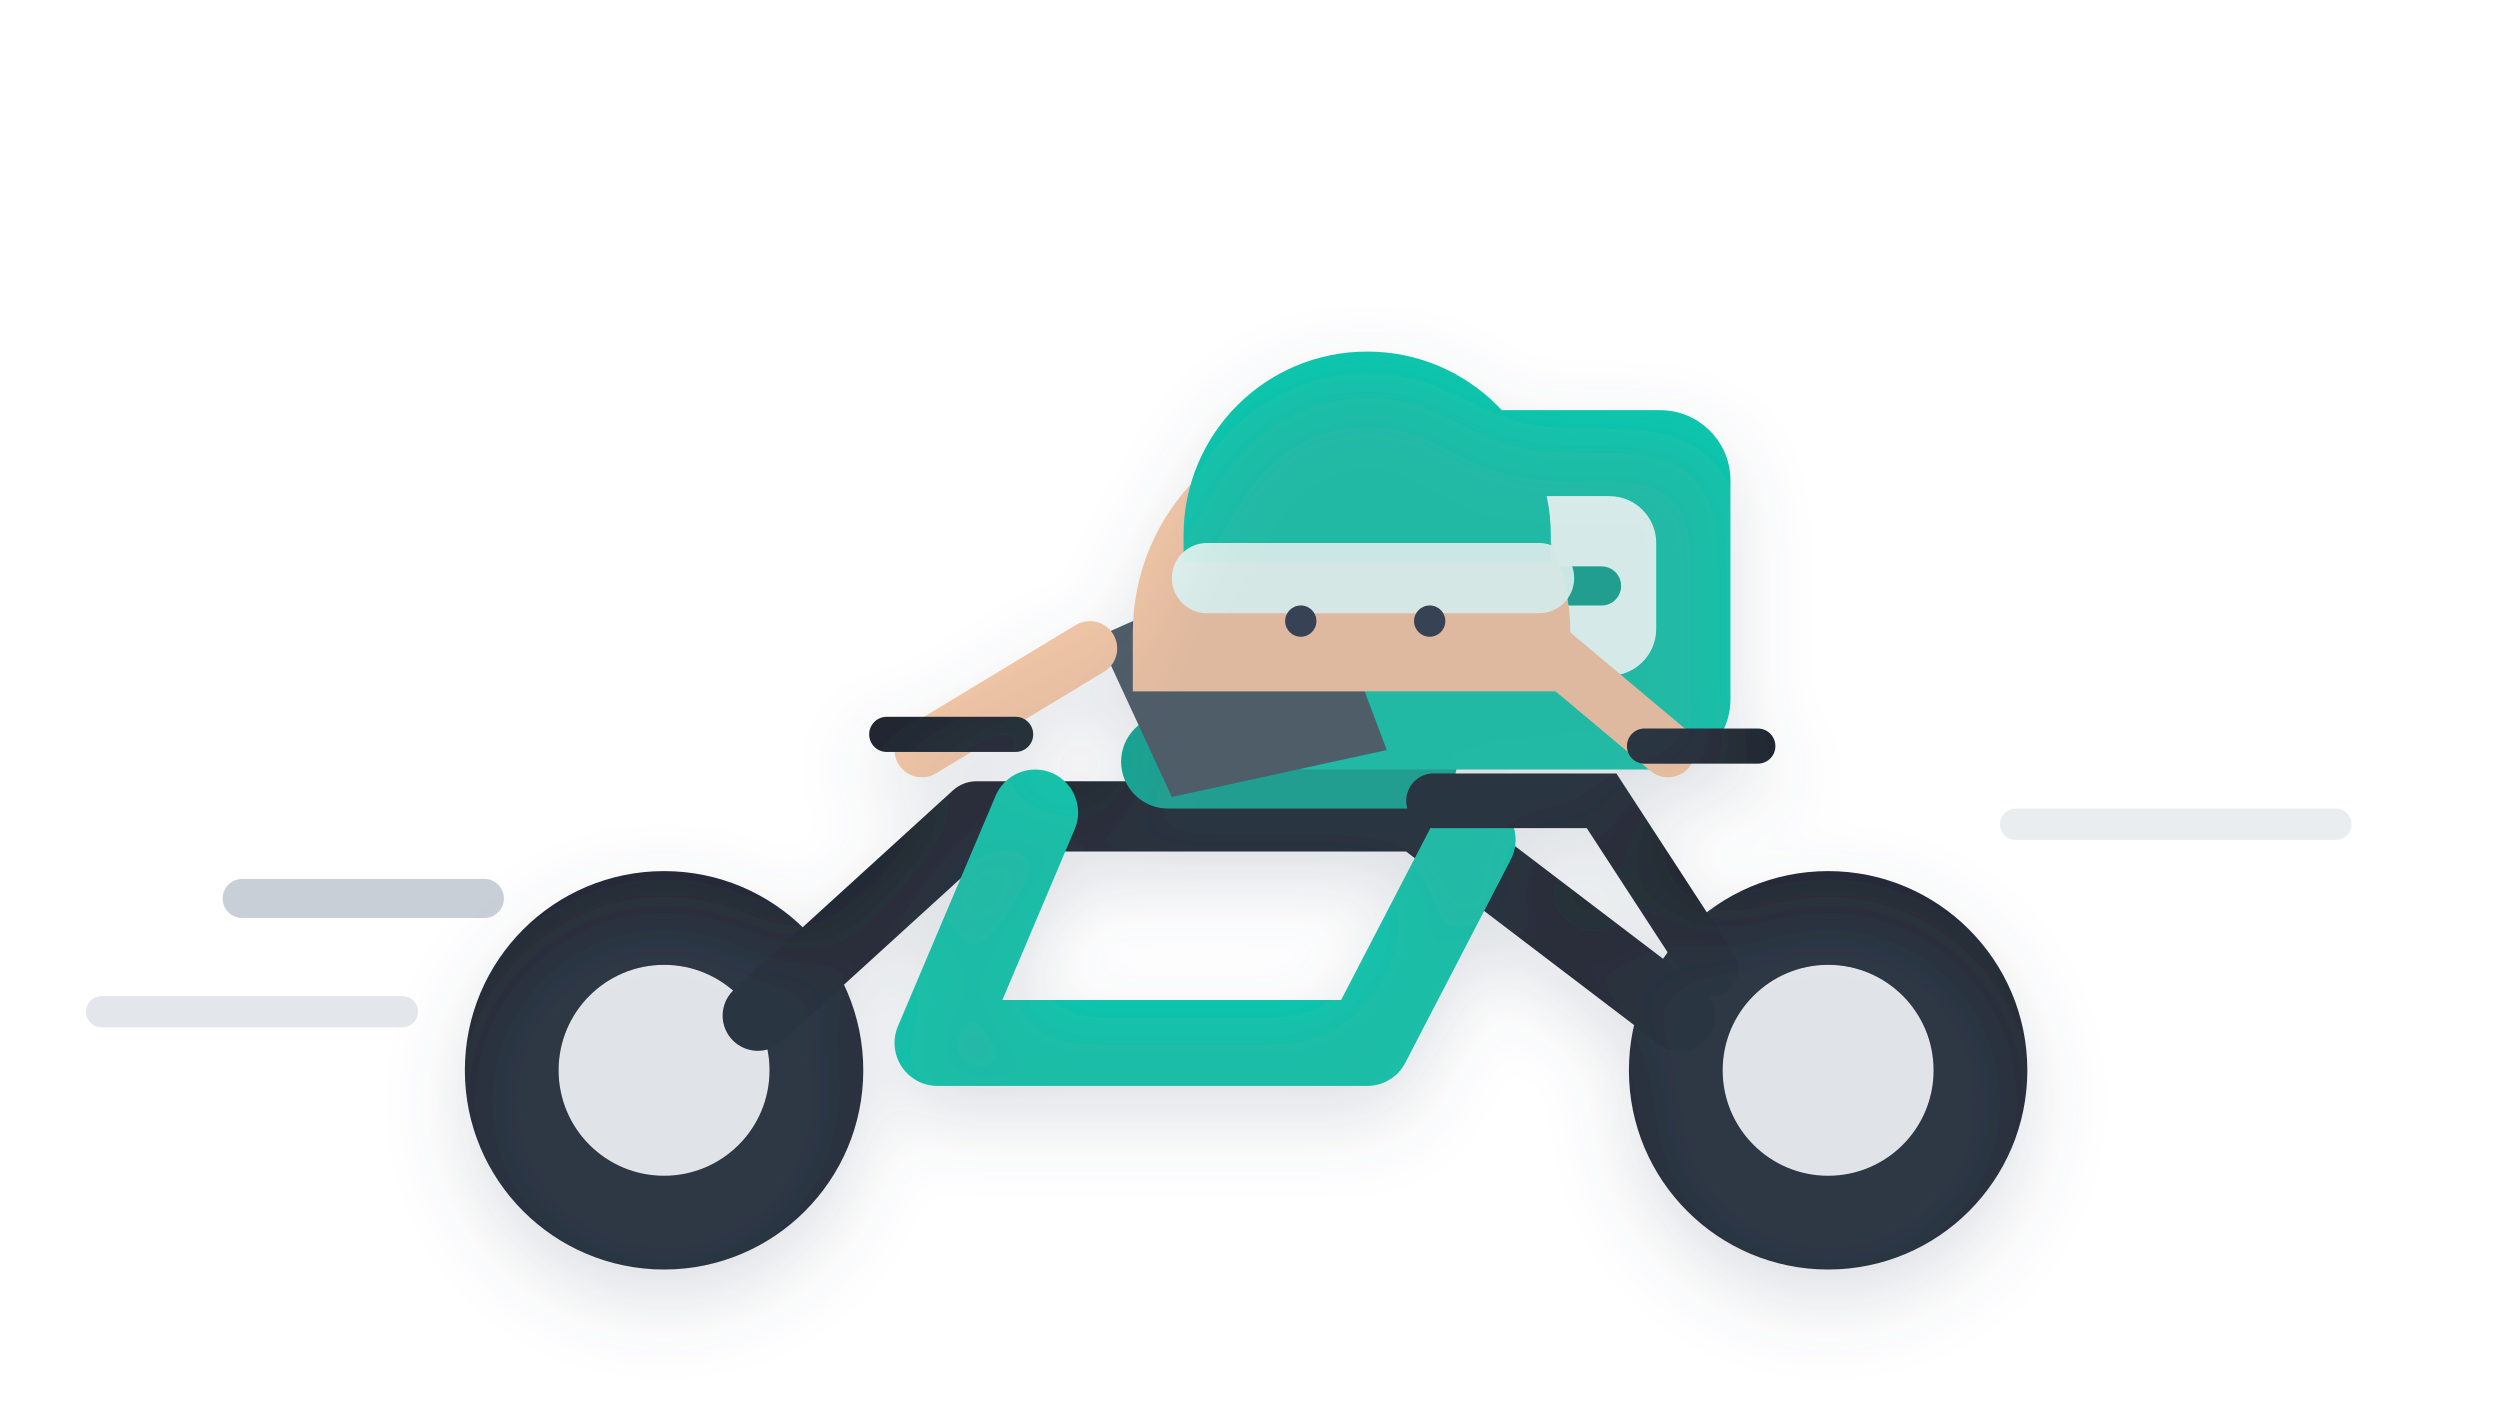
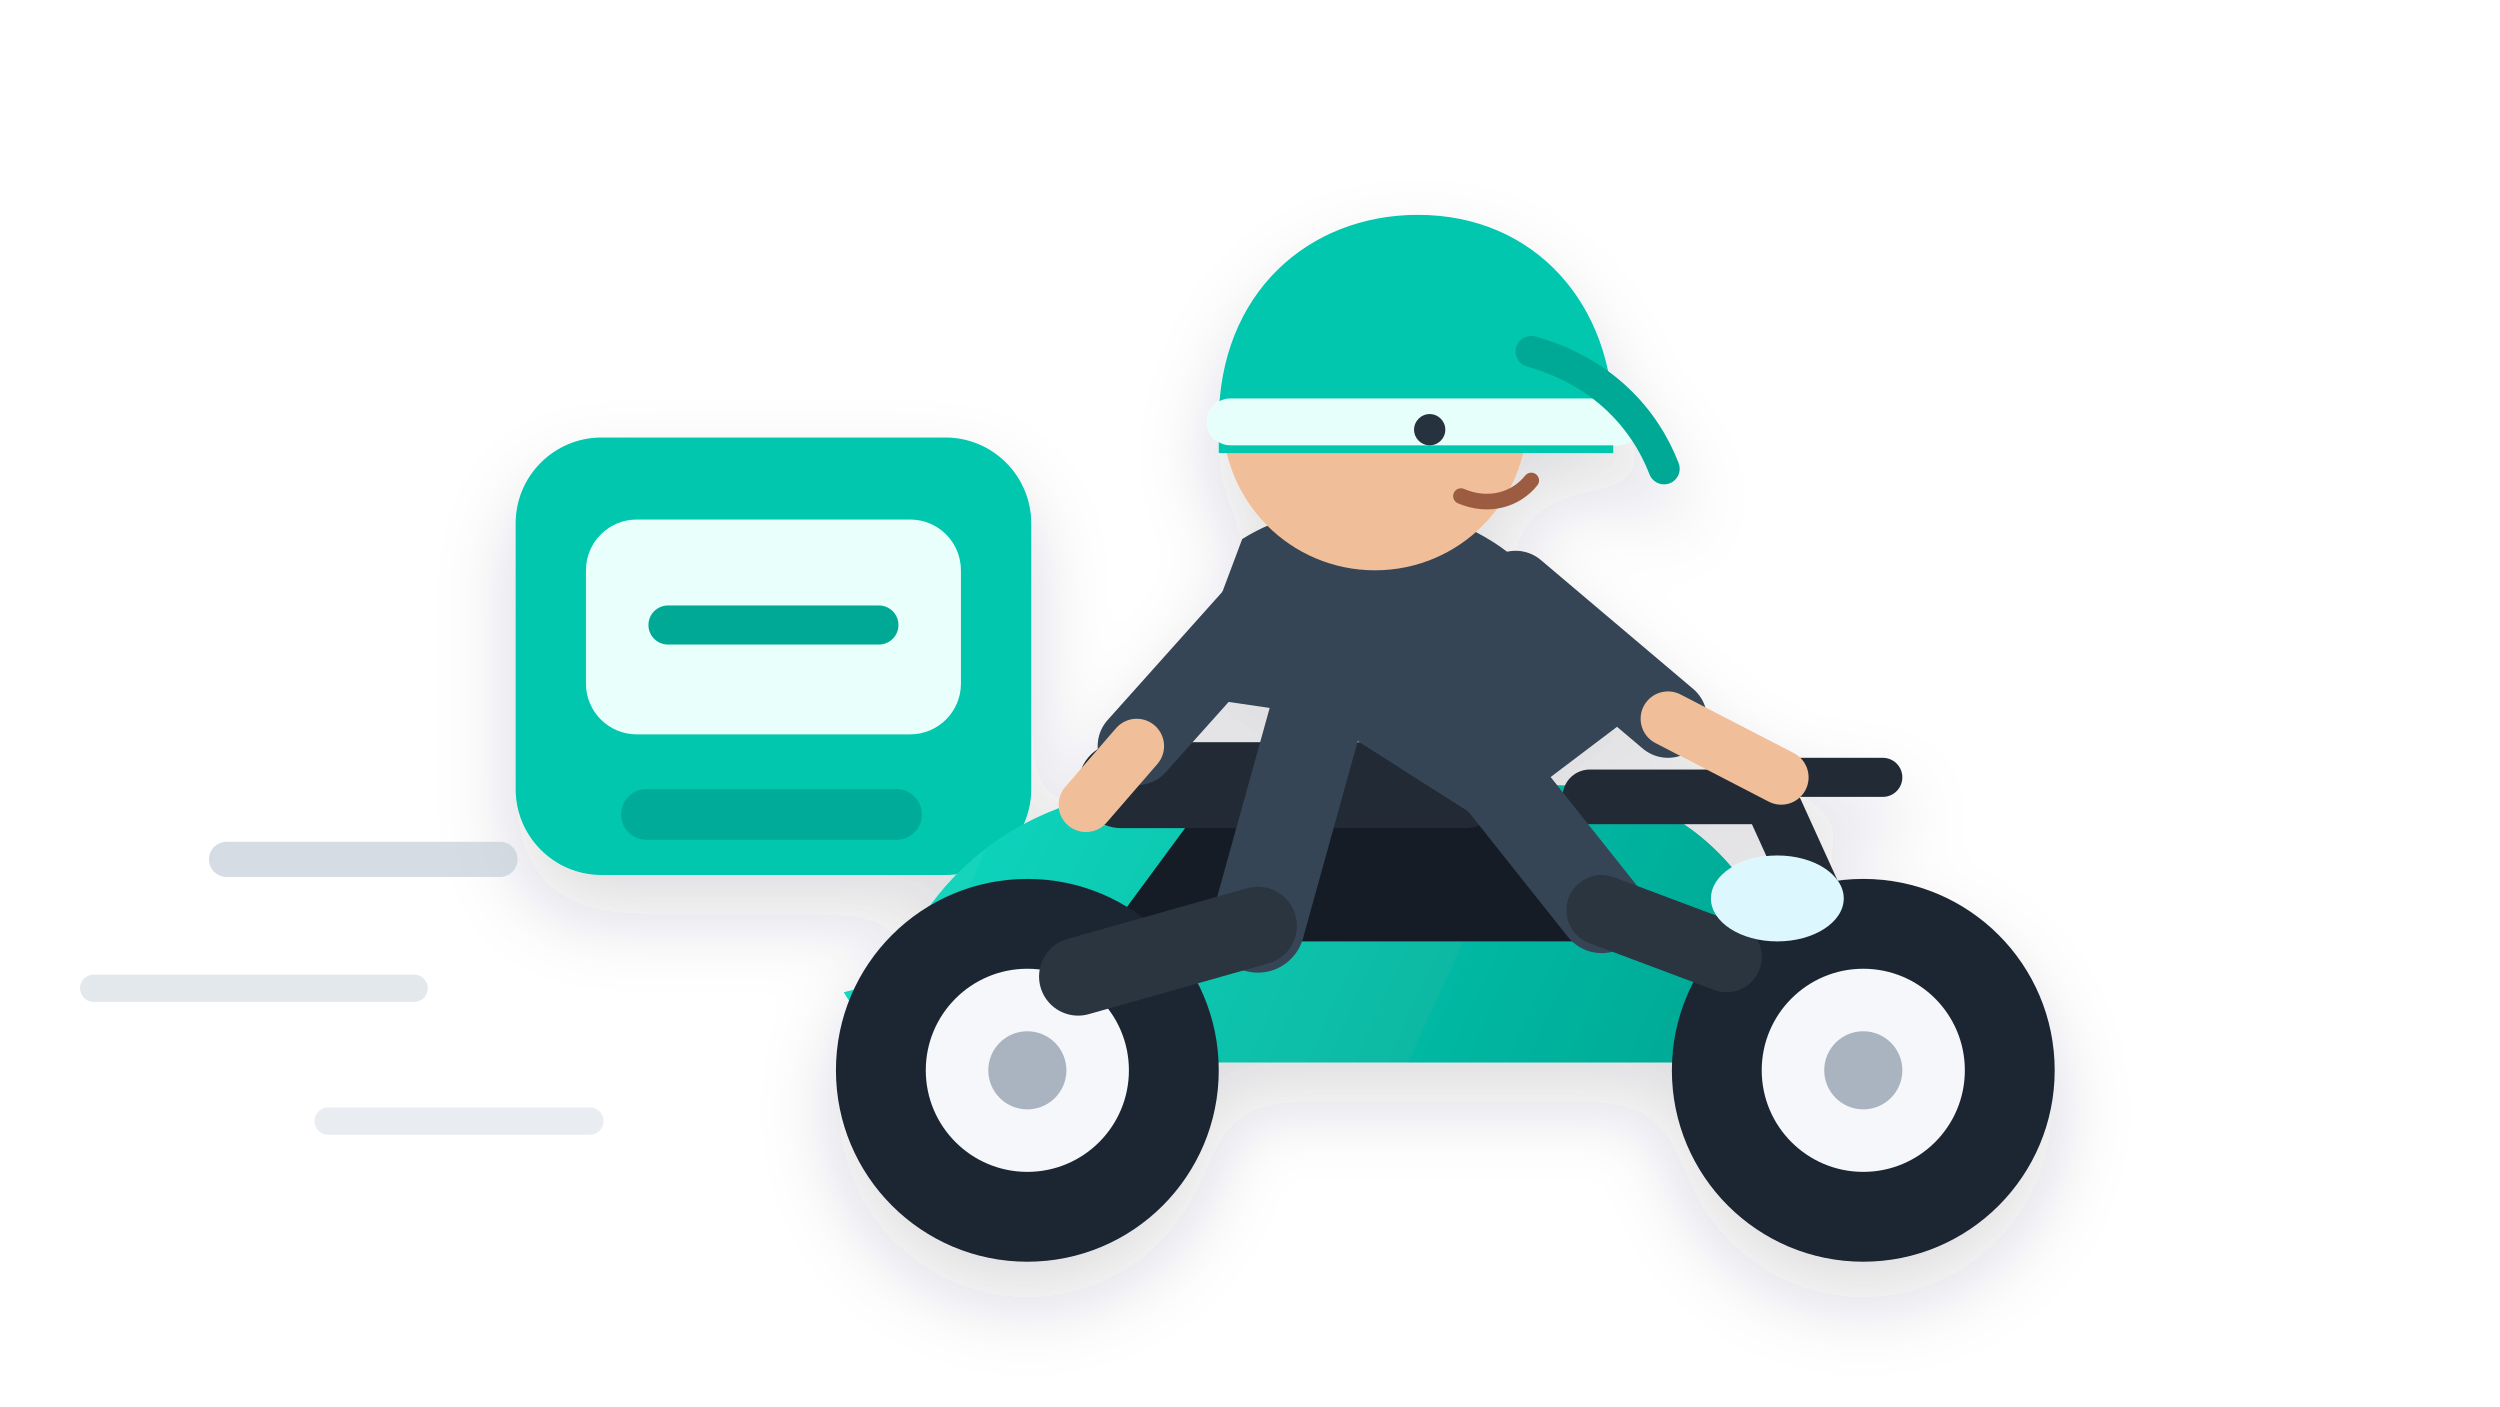
<svg xmlns="http://www.w3.org/2000/svg" width="640" height="360" viewBox="0 0 640 360" fill="none">
  <defs>
-     <filter id="shadow" x="-40%" y="-40%" width="180%" height="180%">
-       <feGaussianBlur in="SourceAlpha" stdDeviation="10" />
-       <feOffset dy="8" />
-       <feColorMatrix values="0 0 0 0 0.08 0 0 0 0 0.12 0 0 0 0 0.18 0 0 0 .2 0" />
-       <feBlend in2="SourceGraphic" mode="normal" />
+     <filter id="shadow" x="-25%" y="-25%" width="150%" height="170%">
+       <feDropShadow dx="0" dy="10" stdDeviation="10" flood-color="#243044" flood-opacity=".16" />
    </filter>
+     <linearGradient id="scooter" x1="240" y1="205" x2="430" y2="292" gradientUnits="userSpaceOnUse">
+       <stop stop-color="#13D6BE" />
+       <stop offset="1" stop-color="#00A995" />
+     </linearGradient>
  </defs>
  <g filter="url(#shadow)">
-     <circle cx="170" cy="274" r="51" fill="#202632" />
-     <circle cx="170" cy="274" r="27" fill="#F5F7FA" />
-     <circle cx="468" cy="274" r="51" fill="#202632" />
-     <circle cx="468" cy="274" r="27" fill="#F5F7FA" />
-     <path d="M194 260L250 209H363L430 260" stroke="#1A202C" stroke-width="18" stroke-linecap="round" stroke-linejoin="round" />
-     <path d="M265 208L240 267H350L377 215" stroke="#00C7AE" stroke-width="22" stroke-linecap="round" stroke-linejoin="round" />
-     <rect x="287" y="183" width="86" height="24" rx="12" fill="#00A995" />
-     <path d="M367 205L410 205L438 248" stroke="#1A202C" stroke-width="14" stroke-linecap="round" />
-     <rect x="317" y="105" width="126" height="92" rx="18" fill="#00C7AE" />
-     <rect x="336" y="127" width="88" height="46" rx="12" fill="#E9FFFB" />
-     <path d="M350 150H410" stroke="#00A995" stroke-width="10" stroke-linecap="round" />
-     <path d="M300 204L281 163L335 139L355 192" fill="#4F5B66" />
-     <path d="M290 162C290 131 315 106 346 106C377 106 402 131 402 162V177H290V162Z" fill="#F3C7A7" />
-     <path d="M303 137C303 111 324 90 350 90C376 90 397 111 397 137V144H303V137Z" fill="#00C7AE" />
-     <rect x="300" y="139" width="103" height="18" rx="9" fill="#E9FFFB" opacity=".95" />
-     <circle cx="333" cy="159" r="4" fill="#2D3748" />
-     <circle cx="366" cy="159" r="4" fill="#2D3748" />
-     <path d="M279 166L236 192" stroke="#F3C7A7" stroke-width="14" stroke-linecap="round" />
-     <path d="M396 166L427 192" stroke="#F3C7A7" stroke-width="14" stroke-linecap="round" />
-     <path d="M227 188H260" stroke="#1A202C" stroke-width="9" stroke-linecap="round" />
-     <path d="M421 191H450" stroke="#1A202C" stroke-width="9" stroke-linecap="round" />
+     <rect x="132" y="112" width="132" height="112" rx="22" fill="#00C7AE" />
+     <rect x="150" y="133" width="96" height="55" rx="13" fill="#E9FFFB" />
+     <path d="M171 160H225" stroke="#00A995" stroke-width="10" stroke-linecap="round" />
+     <rect x="159" y="202" width="77" height="13" rx="6.5" fill="#009E8D" opacity=".65" />
+     <path d="M228 251C240 218 269 201 305 201H398C425 201 446 218 455 242L467 272H259C239 272 222 265 216 254L228 251Z" fill="url(#scooter)" />
+     <path d="M310 203H393L417 241H282L310 203Z" fill="#151D28" />
+     <path d="M407 204H453L478 259" stroke="#202A36" stroke-width="14" stroke-linecap="round" stroke-linejoin="round" />
+     <path d="M450 199H482" stroke="#202A36" stroke-width="10" stroke-linecap="round" />
+     <rect x="276" y="190" width="110" height="22" rx="11" fill="#202A36" />
+     <circle cx="263" cy="274" r="49" fill="#1D2733" />
+     <circle cx="263" cy="274" r="26" fill="#F5F7FA" />
+     <circle cx="263" cy="274" r="10" fill="#AAB4C0" />
+     <circle cx="477" cy="274" r="49" fill="#1D2733" />
+     <circle cx="477" cy="274" r="26" fill="#F5F7FA" />
+     <circle cx="477" cy="274" r="10" fill="#AAB4C0" />
+     <path d="M318 138C337 126 368 126 388 143L418 183L381 211L337 183L303 178L318 138Z" fill="#364554" />
+     <path d="M337 183L322 237" stroke="#364554" stroke-width="24" stroke-linecap="round" />
+     <path d="M322 237L276 250" stroke="#2A3541" stroke-width="20" stroke-linecap="round" />
+     <path d="M379 194L410 233" stroke="#364554" stroke-width="22" stroke-linecap="round" />
+     <path d="M410 233L442 245" stroke="#2A3541" stroke-width="18" stroke-linecap="round" />
+     <circle cx="352" cy="107" r="39" fill="#F0BF99" />
+     <path d="M312 108C312 75 335 55 363 55C393 55 413 78 413 108V116H312V108Z" fill="#00C7AE" />
+     <path d="M315 108H414" stroke="#E7FFFB" stroke-width="12" stroke-linecap="round" />
+     <path d="M392 90C410 95 421 107 426 120" stroke="#00A995" stroke-width="8" stroke-linecap="round" />
+     <circle cx="366" cy="110" r="4" fill="#26313E" />
+     <path d="M374 127C381 130 388 128 392 123" stroke="#9C5C42" stroke-width="4" stroke-linecap="round" />
+     <path d="M388 151L427 184" stroke="#364554" stroke-width="20" stroke-linecap="round" />
+     <path d="M427 184L456 199" stroke="#F0BF99" stroke-width="14" stroke-linecap="round" />
+     <path d="M325 153L291 191" stroke="#364554" stroke-width="20" stroke-linecap="round" />
+     <path d="M291 191L278 206" stroke="#F0BF99" stroke-width="14" stroke-linecap="round" />
+     <ellipse cx="455" cy="230" rx="17" ry="11" fill="#DDF7FF" />
  </g>
-   <path d="M62 230H124" stroke="#B0BAC6" stroke-width="10" stroke-linecap="round" opacity=".7" />
-   <path d="M26 259H103" stroke="#D0D6DE" stroke-width="8" stroke-linecap="round" opacity=".6" />
-   <path d="M516 211H598" stroke="#D0D6DE" stroke-width="8" stroke-linecap="round" opacity=".45" />
+   <path d="M58 220H128" stroke="#C7D0DA" stroke-width="9" stroke-linecap="round" opacity=".75" />
+   <path d="M24 253H106" stroke="#D7DEE6" stroke-width="7" stroke-linecap="round" opacity=".7" />
+   <path d="M84 287H151" stroke="#D7DEE6" stroke-width="7" stroke-linecap="round" opacity=".55" />
</svg>
